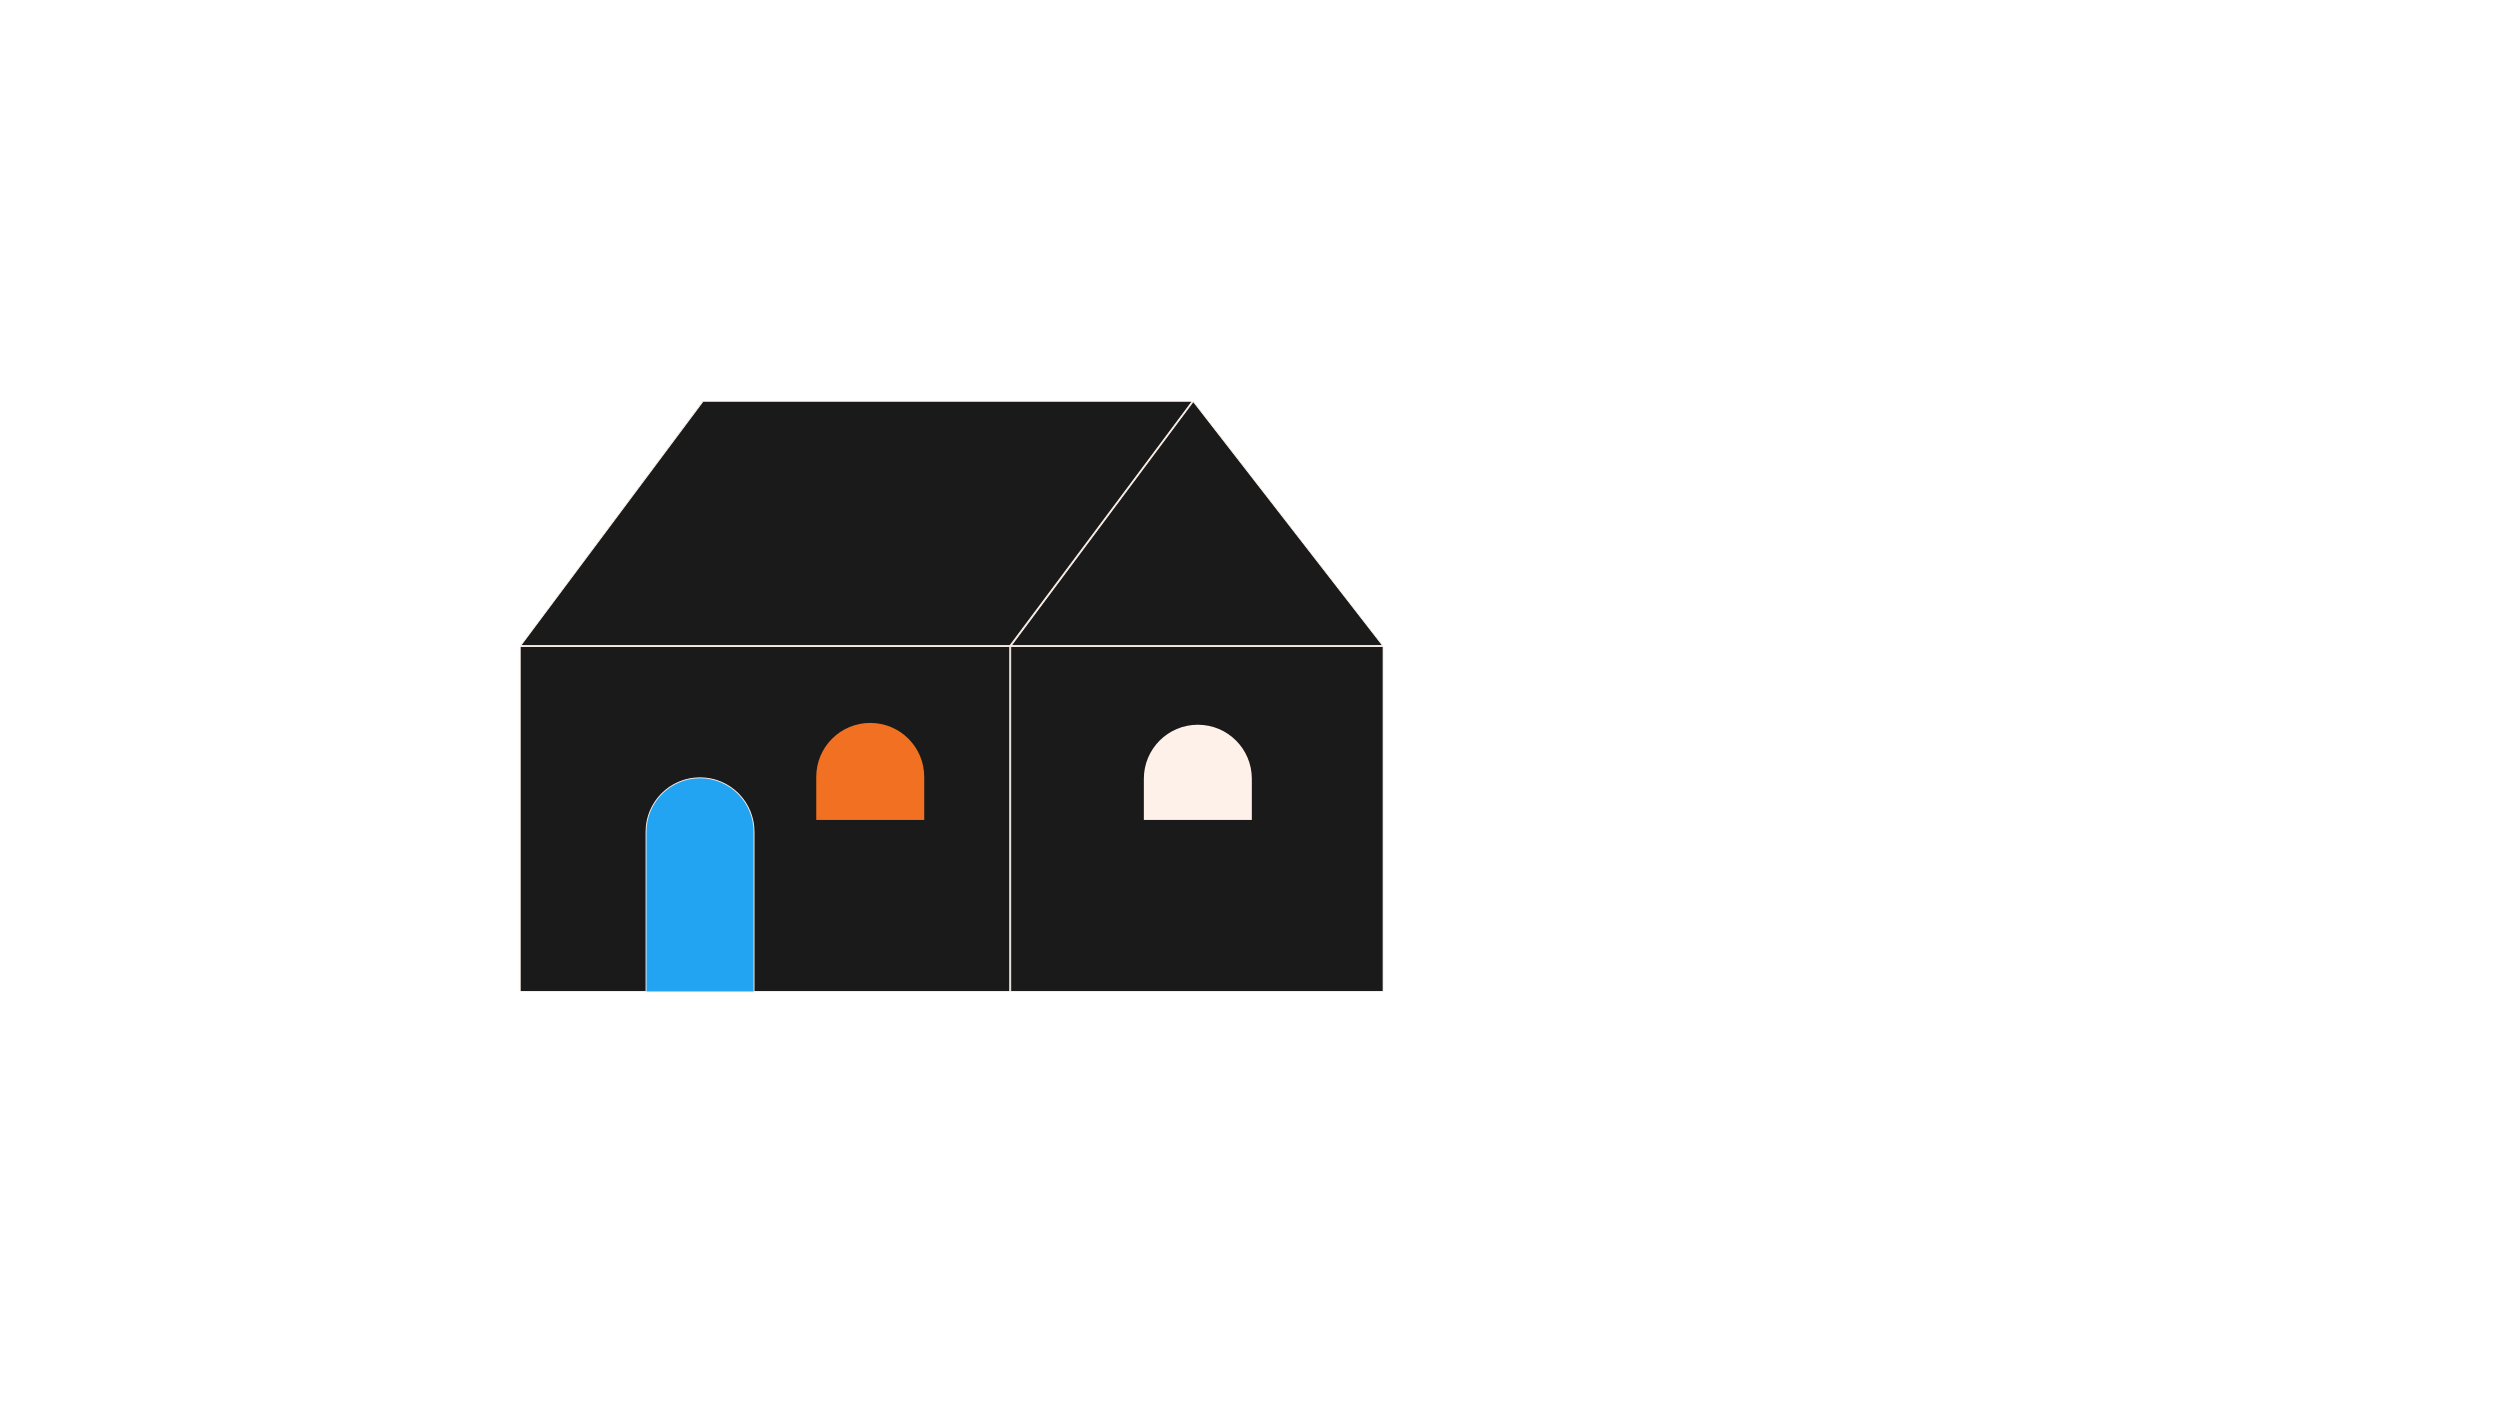
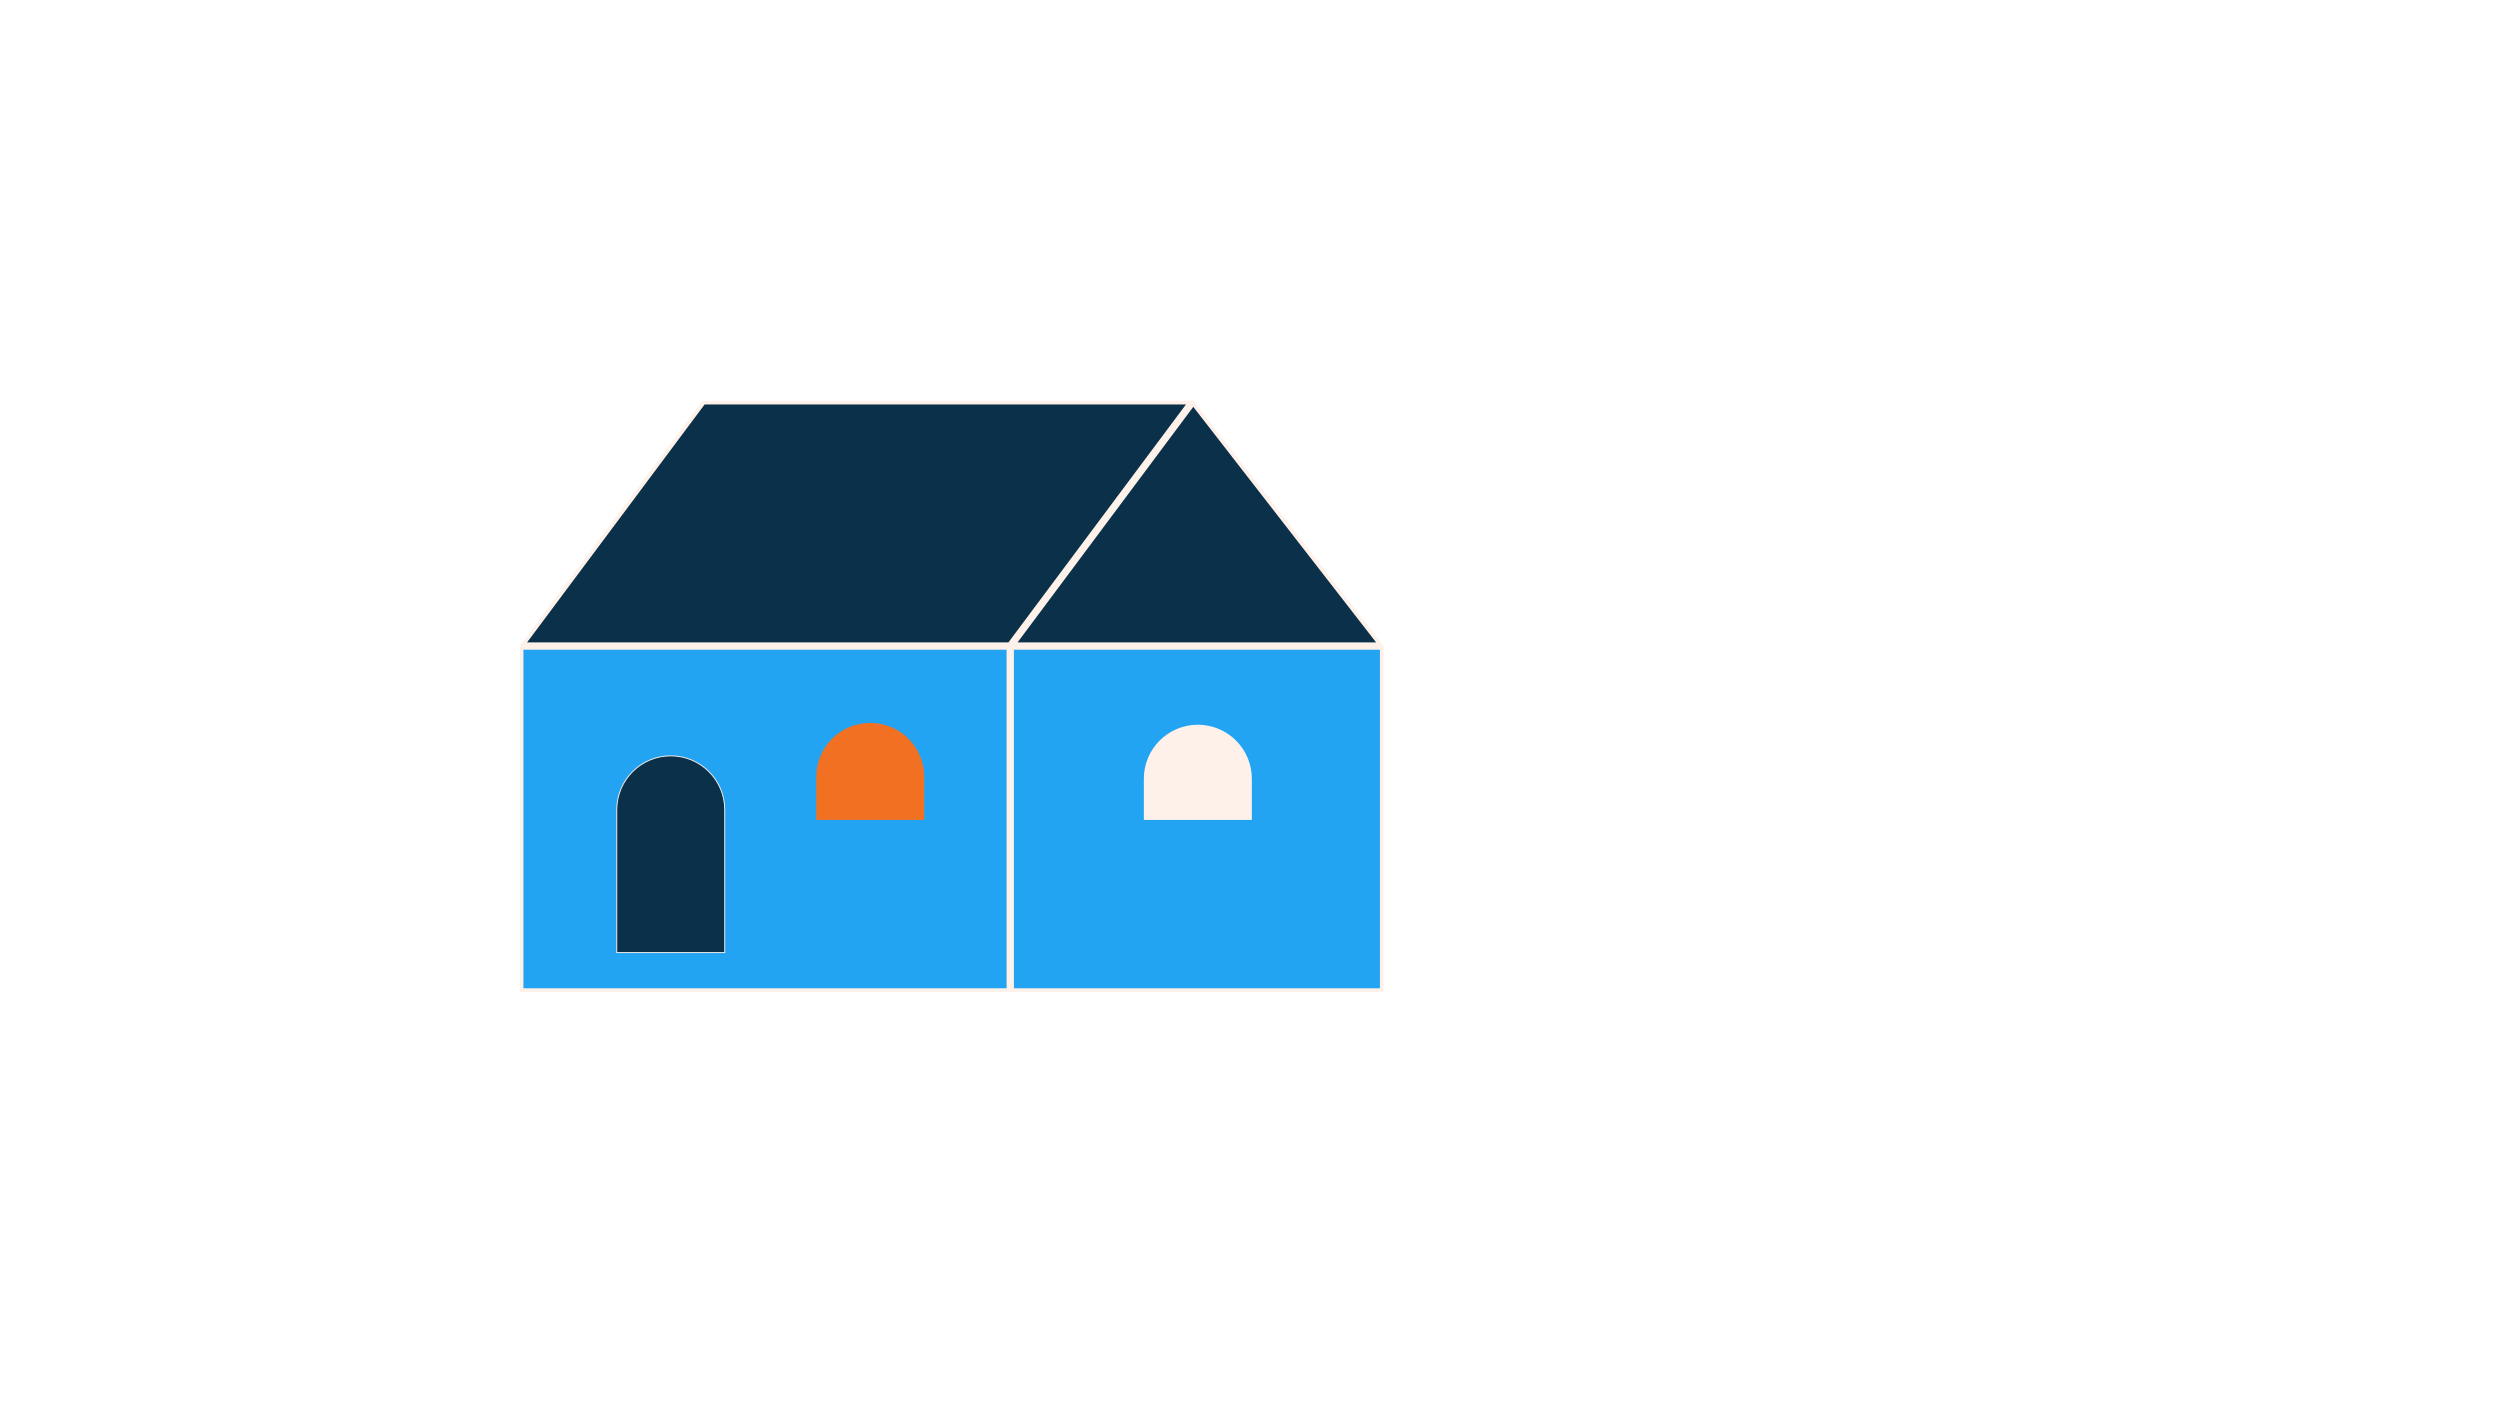
<svg xmlns="http://www.w3.org/2000/svg" version="1.1" id="Layer_1" x="0px" y="0px" viewBox="0 0 1366 768" style="enable-background:new 0 0 1366 768;" xml:space="preserve">
  <style type="text/css">
- 	.st0{fill:#1A1A1A;}
+ 	.st0{fill:#22A4F2;}
	.st1{fill:#FEF1E9;}
- 	.st2{fill:#22A4F2;stroke:#FEF1E9;stroke-width:0.5;stroke-miterlimit:10;}
- 	.st3{fill:#F27022;}
+ 	.st2{fill:#0A3149;}
+ 	.st3{fill:#0A3149;stroke:#FEF1E9;stroke-width:0.5;stroke-miterlimit:10;}
+ 	.st4{fill:#F27022;}
</style>
  <g>
-     <rect x="284.2" y="353.2" class="st0" width="267.5" height="188.5" />
-     <path class="st1" d="M551.5,353.5v188h-267v-188H551.5 M552,353H284v189h268V353L552,353z" />
+     <rect x="285" y="354" class="st0" width="266" height="187" />
+     <path class="st1" d="M550,355v185H286V355H550 M552,353H284v189h268V353L552,353z" />
  </g>
  <g>
-     <polygon class="st0" points="284.5,352.8 384.1,219.2 651.5,219.2 551.9,352.8  " />
-     <path class="st1" d="M651,219.5l-99.3,133H285l99.3-133H651 M652,219H384L284,353h268L652,219L652,219z" />
+     <polygon class="st2" points="286,352 384.5,220 650,220 551.5,352  " />
+     <path class="st1" d="M648,221l-97,130H288l97-130H648 M652,219H384L284,353h268L652,219L652,219z" />
  </g>
  <g>
-     <polygon class="st0" points="552.5,352.8 652,219.4 755.5,352.8  " />
-     <path class="st1" d="M652,219.8l103,132.7H553L652,219.8 M652,219L552,353h204L652,219L652,219z" />
+     <polygon class="st2" points="554,352 652,220.7 754,352  " />
+     <path class="st1" d="M652,222.3L751.9,351H556L652,222.3 M652,219L552,353h204L652,219L652,219z" />
  </g>
  <g>
-     <rect x="552.2" y="353.2" class="st0" width="203.5" height="188.5" />
-     <path class="st1" d="M755.5,353.5v188h-203v-188H755.5 M756,353H552v189h204V353L756,353z" />
+     <rect x="553" y="354" class="st0" width="202" height="187" />
+     <path class="st1" d="M754,355v185H554V355H754 M756,353H552v189h204V353L756,353z" />
  </g>
-   <path class="st2" d="M412,542h-59v-87.5c0-16.3,13.2-29.5,29.5-29.5h0c16.3,0,29.5,13.2,29.5,29.5V542z" />
-   <path class="st3" d="M505,448h-59v-23.5c0-16.3,13.2-29.5,29.5-29.5h0c16.3,0,29.5,13.2,29.5,29.5V448z" />
+   <path class="st3" d="M396,520.5h-59v-78c0-16.3,13.2-29.5,29.5-29.5h0c16.3,0,29.5,13.2,29.5,29.5V520.5z" />
+   <path class="st4" d="M505,448h-59v-23.5c0-16.3,13.2-29.5,29.5-29.5h0c16.3,0,29.5,13.2,29.5,29.5V448z" />
  <path class="st1" d="M684,448h-59v-22.5c0-16.3,13.2-29.5,29.5-29.5l0,0c16.3,0,29.5,13.2,29.5,29.5V448z" />
</svg>
